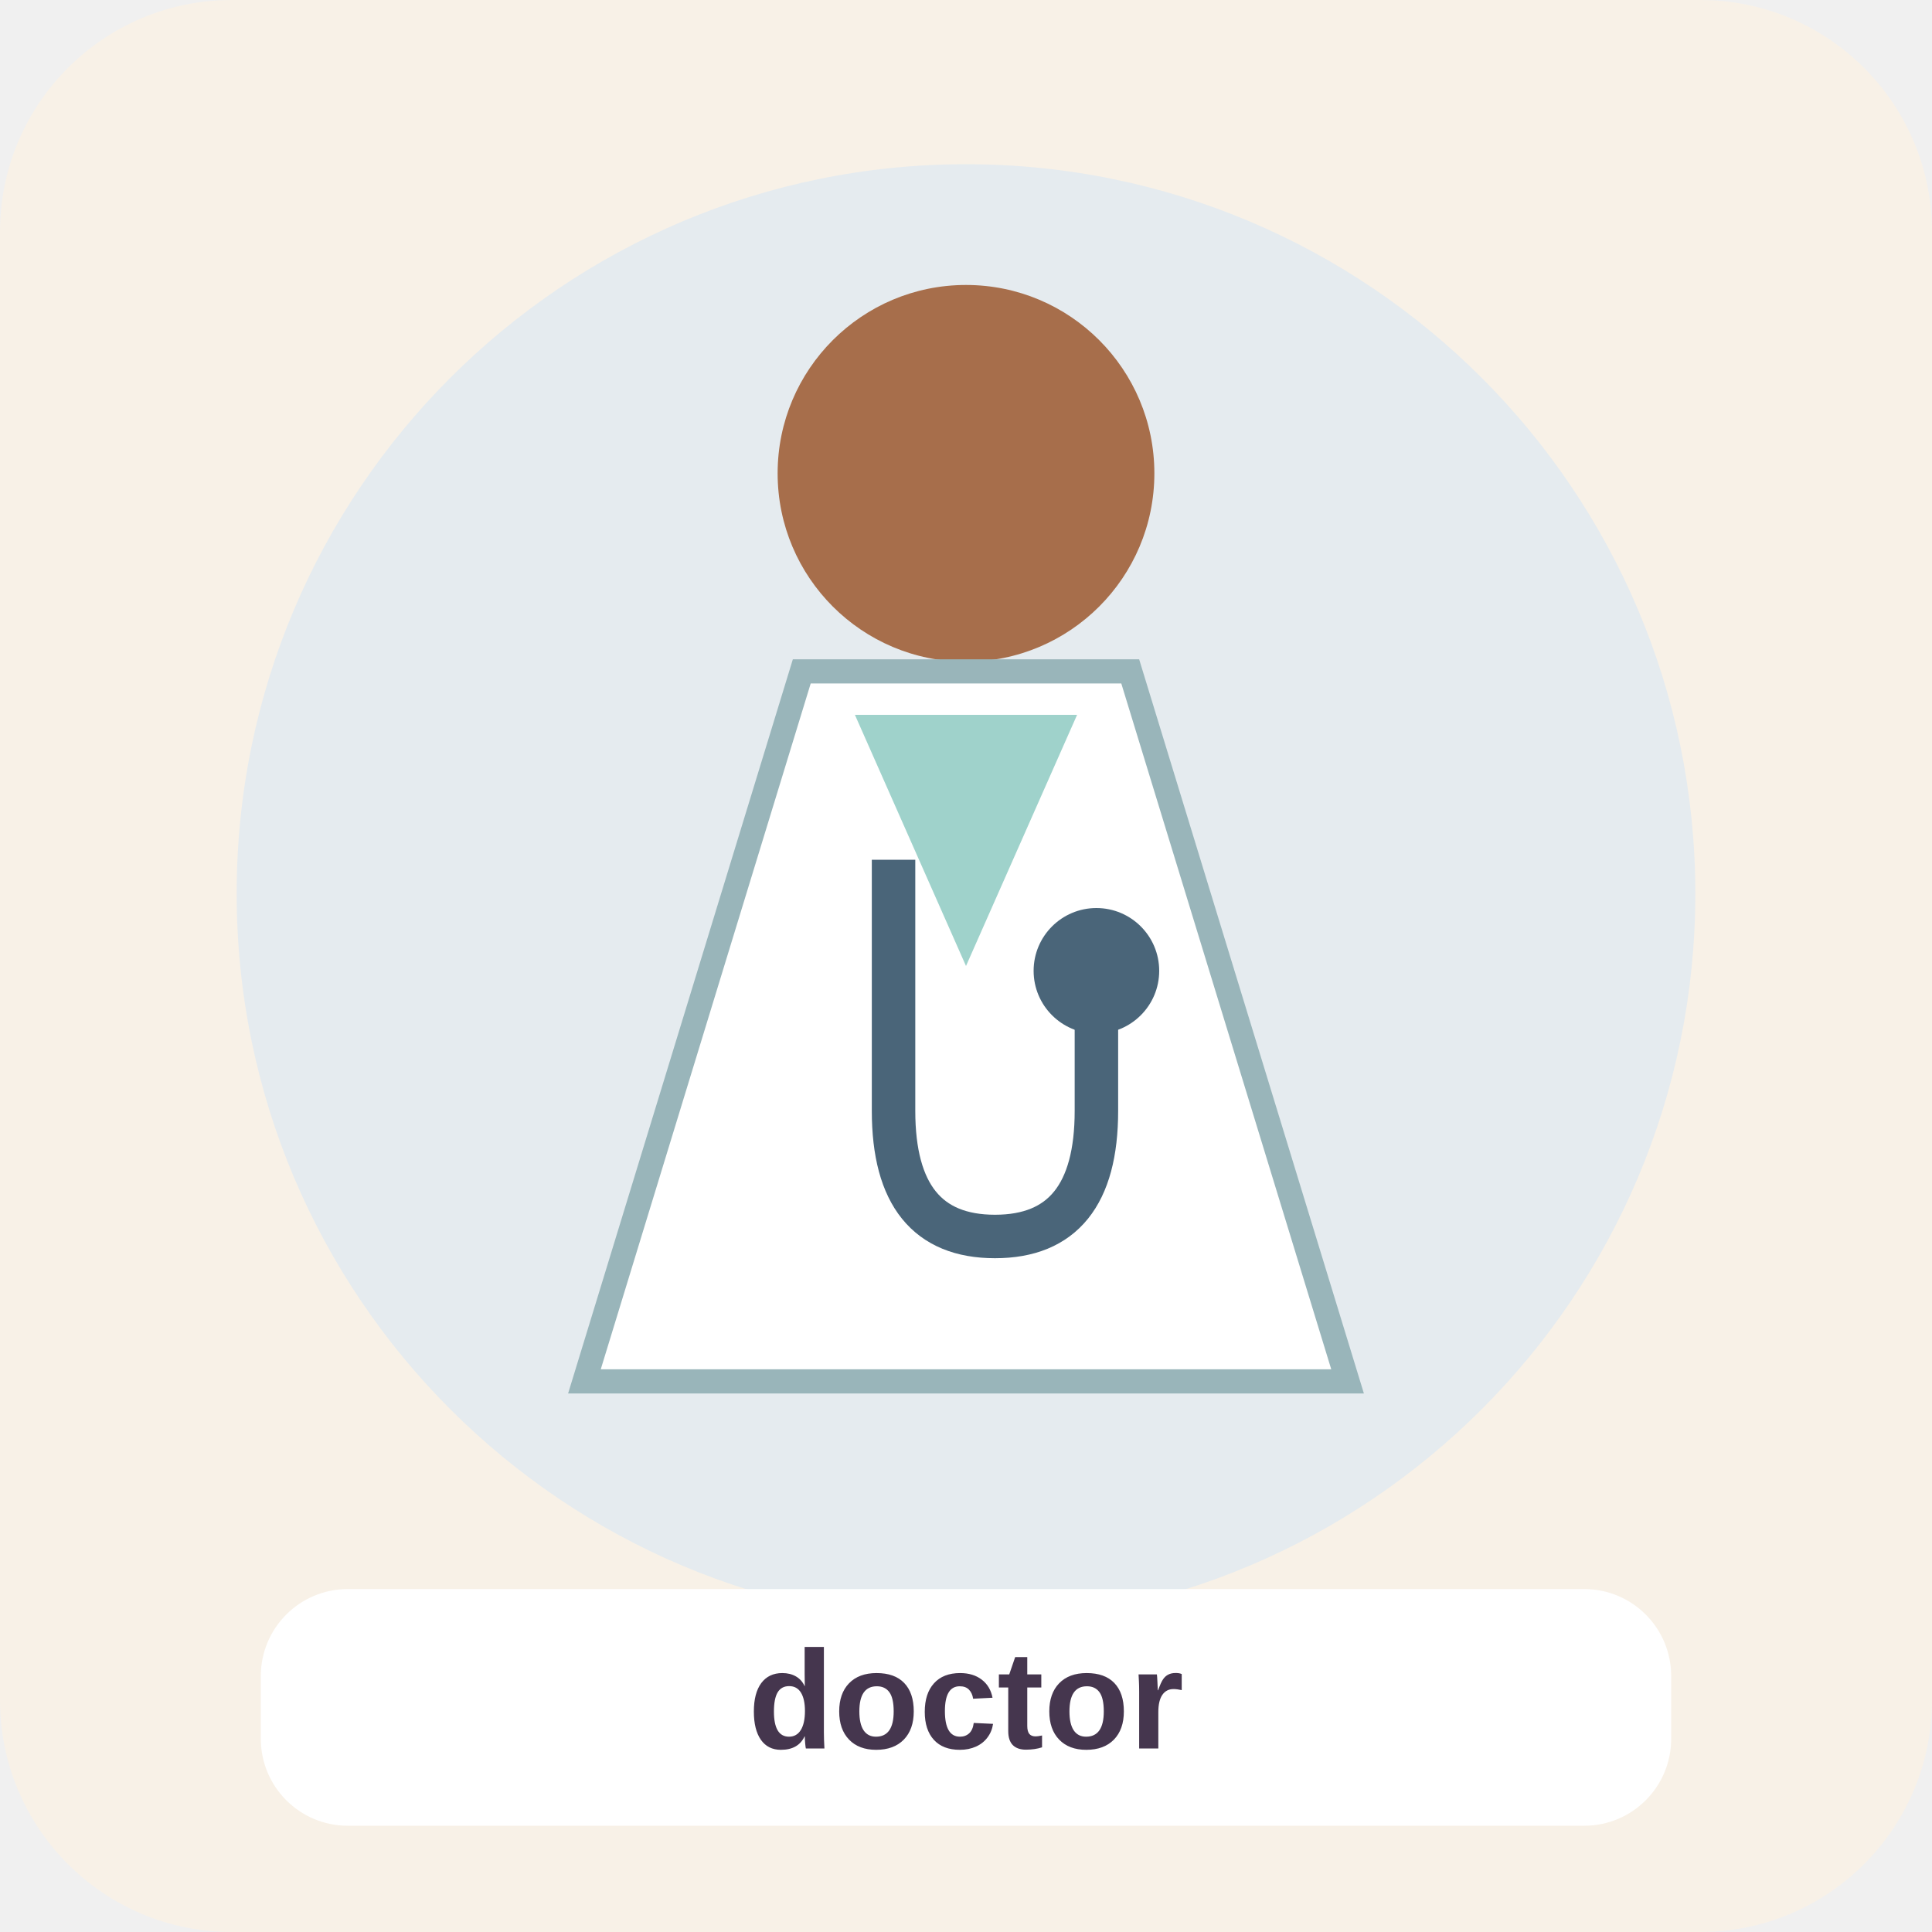
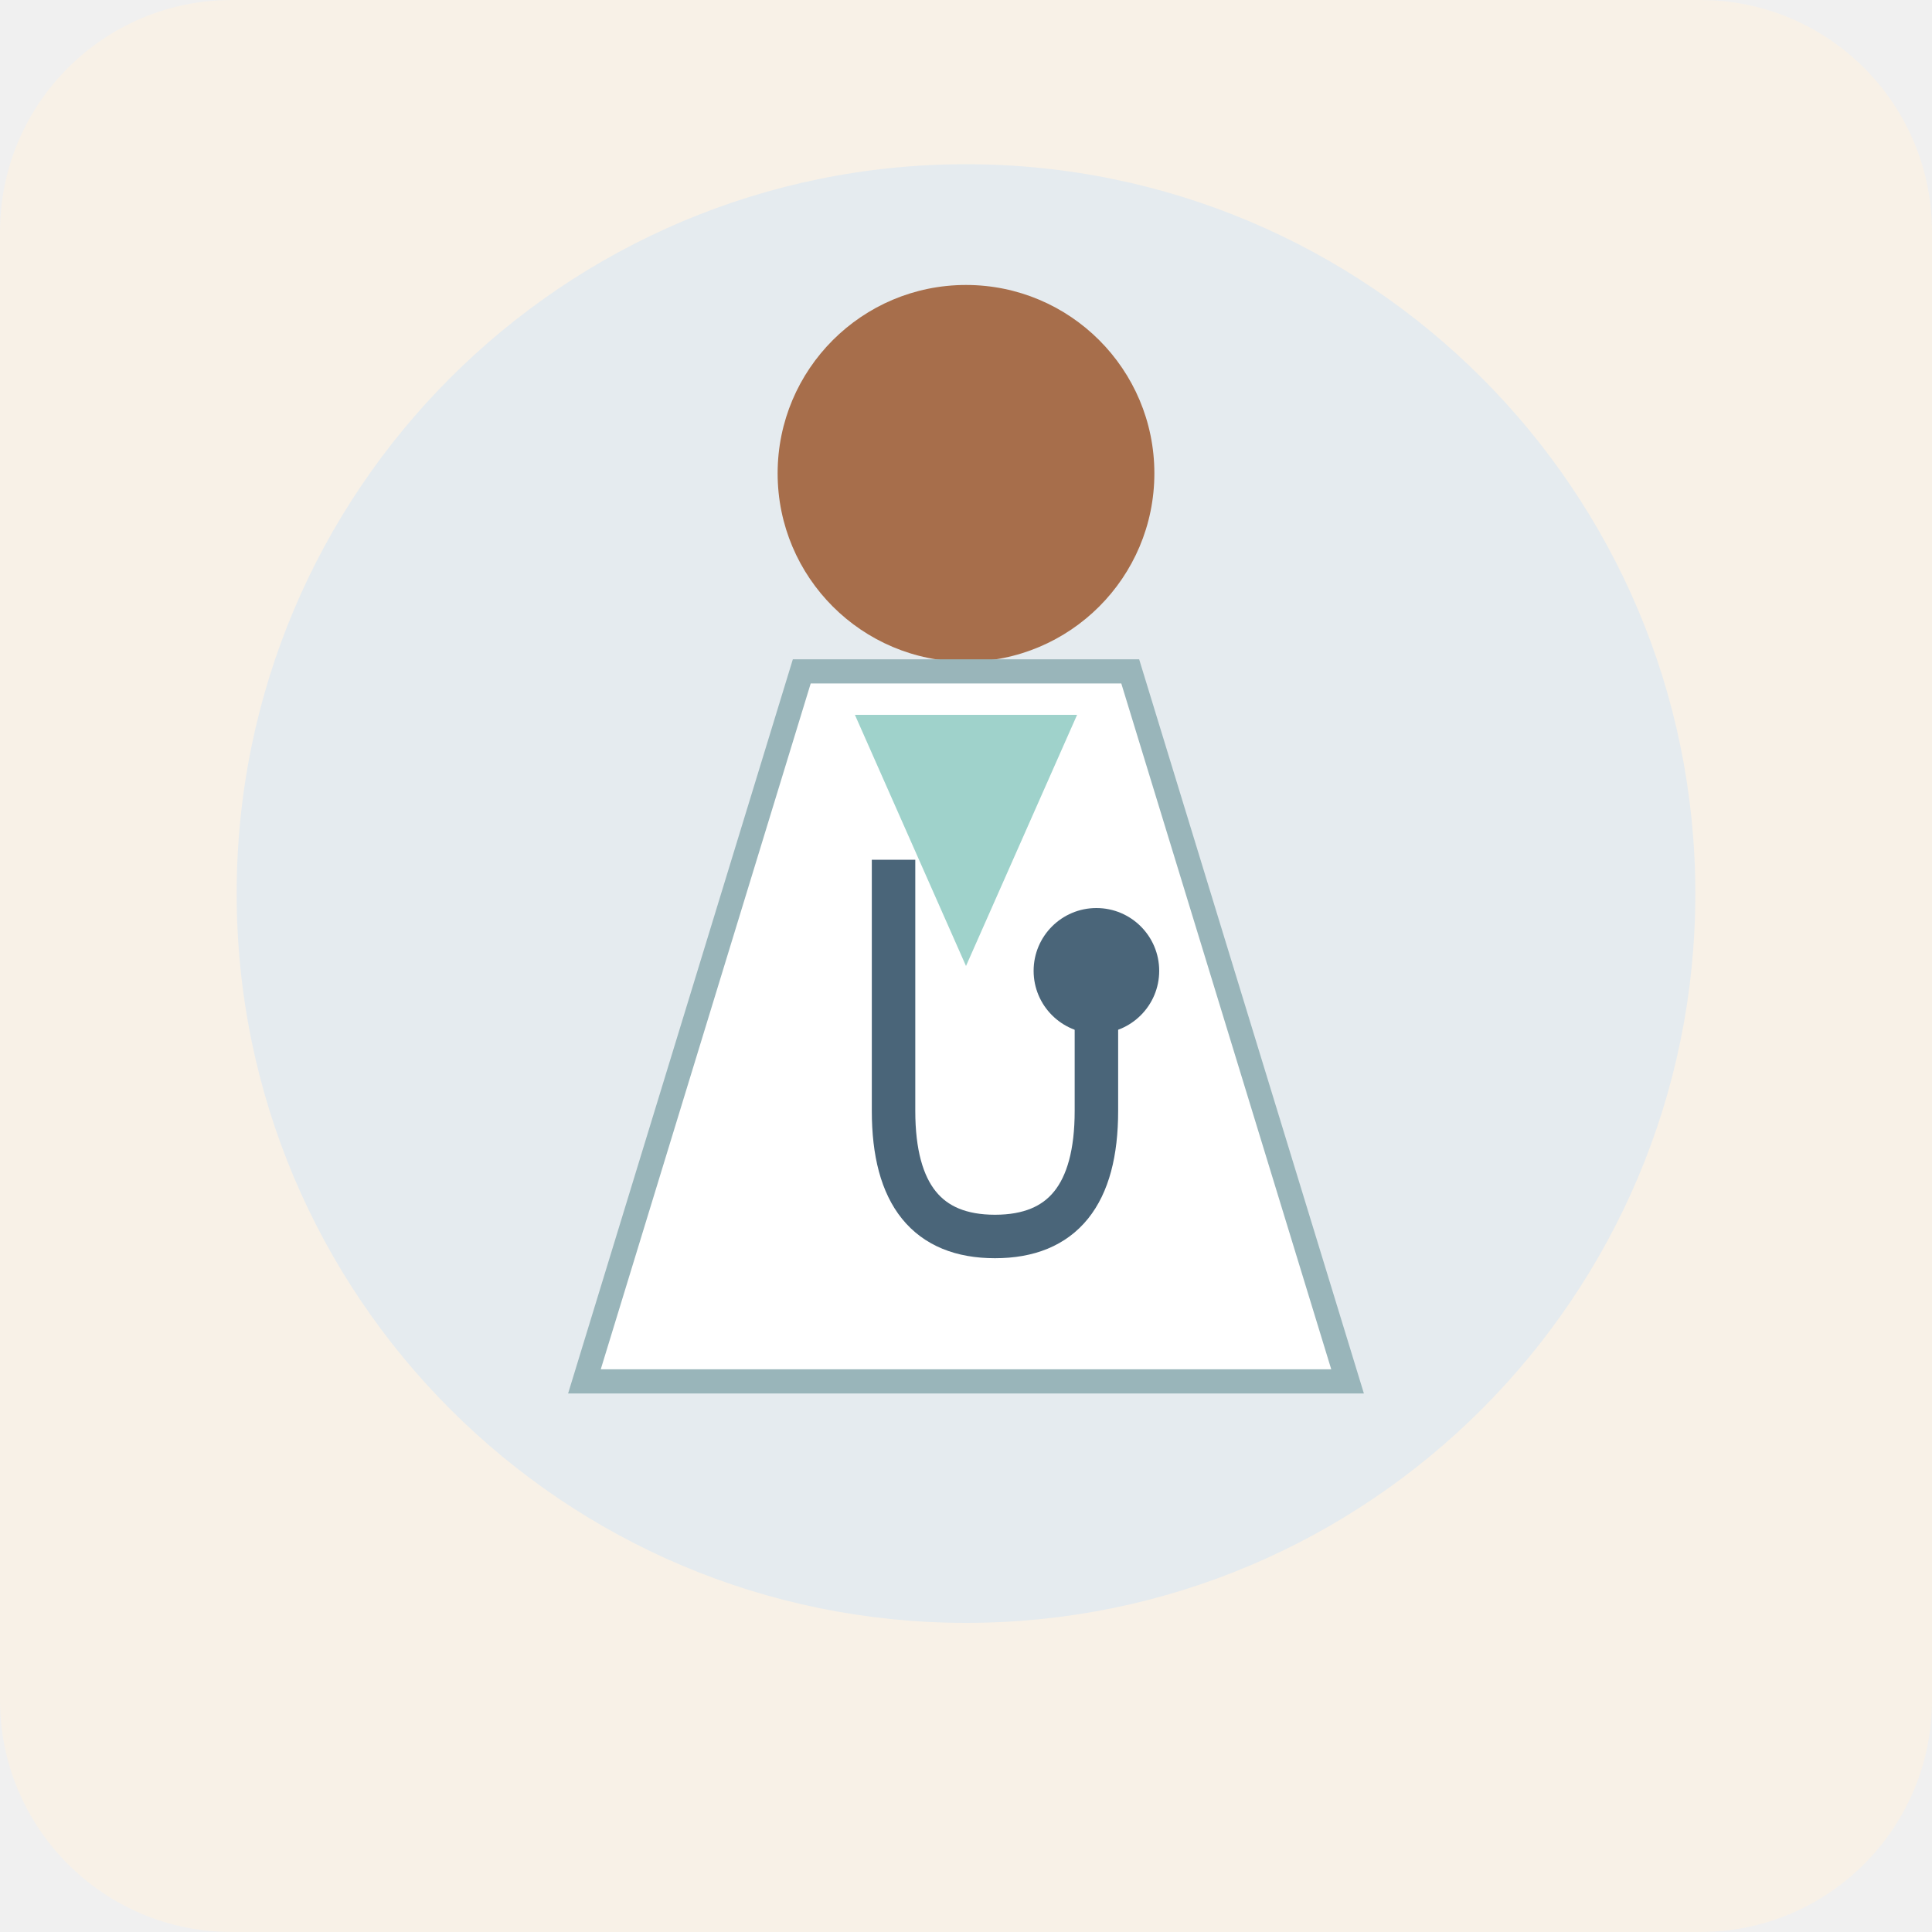
- <svg xmlns="http://www.w3.org/2000/svg" viewBox="0 0 400 400" role="img" aria-label="Illustration of doctor">
+ <svg xmlns="http://www.w3.org/2000/svg" viewBox="0 0 400 400" role="img" aria-label="Study illustration">
  <rect width="400" height="400" rx="48" fill="#f8f1e7" />
  <circle cx="200" cy="185" r="151" fill="#e5ebef" />
  <circle cx="200" cy="98" r="39" fill="#a76e4b" />
  <path d="M166 139h68l45 147H121z" fill="#fff" stroke="#99b5ba" stroke-width="5" />
  <path d="M177 148l23 52 23-52" fill="#9fd2cb" />
  <path d="M185 178v52q0 26 21 26q21 0 21-26v-27" fill="none" stroke="#4a6579" stroke-width="9" />
  <circle cx="227" cy="201" r="13" fill="#4a6579" />
-   <rect x="54" y="329" width="292" height="49" rx="18" fill="#ffffff" />
-   <text x="200" y="362" font-family="Arial,sans-serif" font-size="29" text-anchor="middle" fill="#45364e" font-weight="bold">doctor</text>
</svg>
